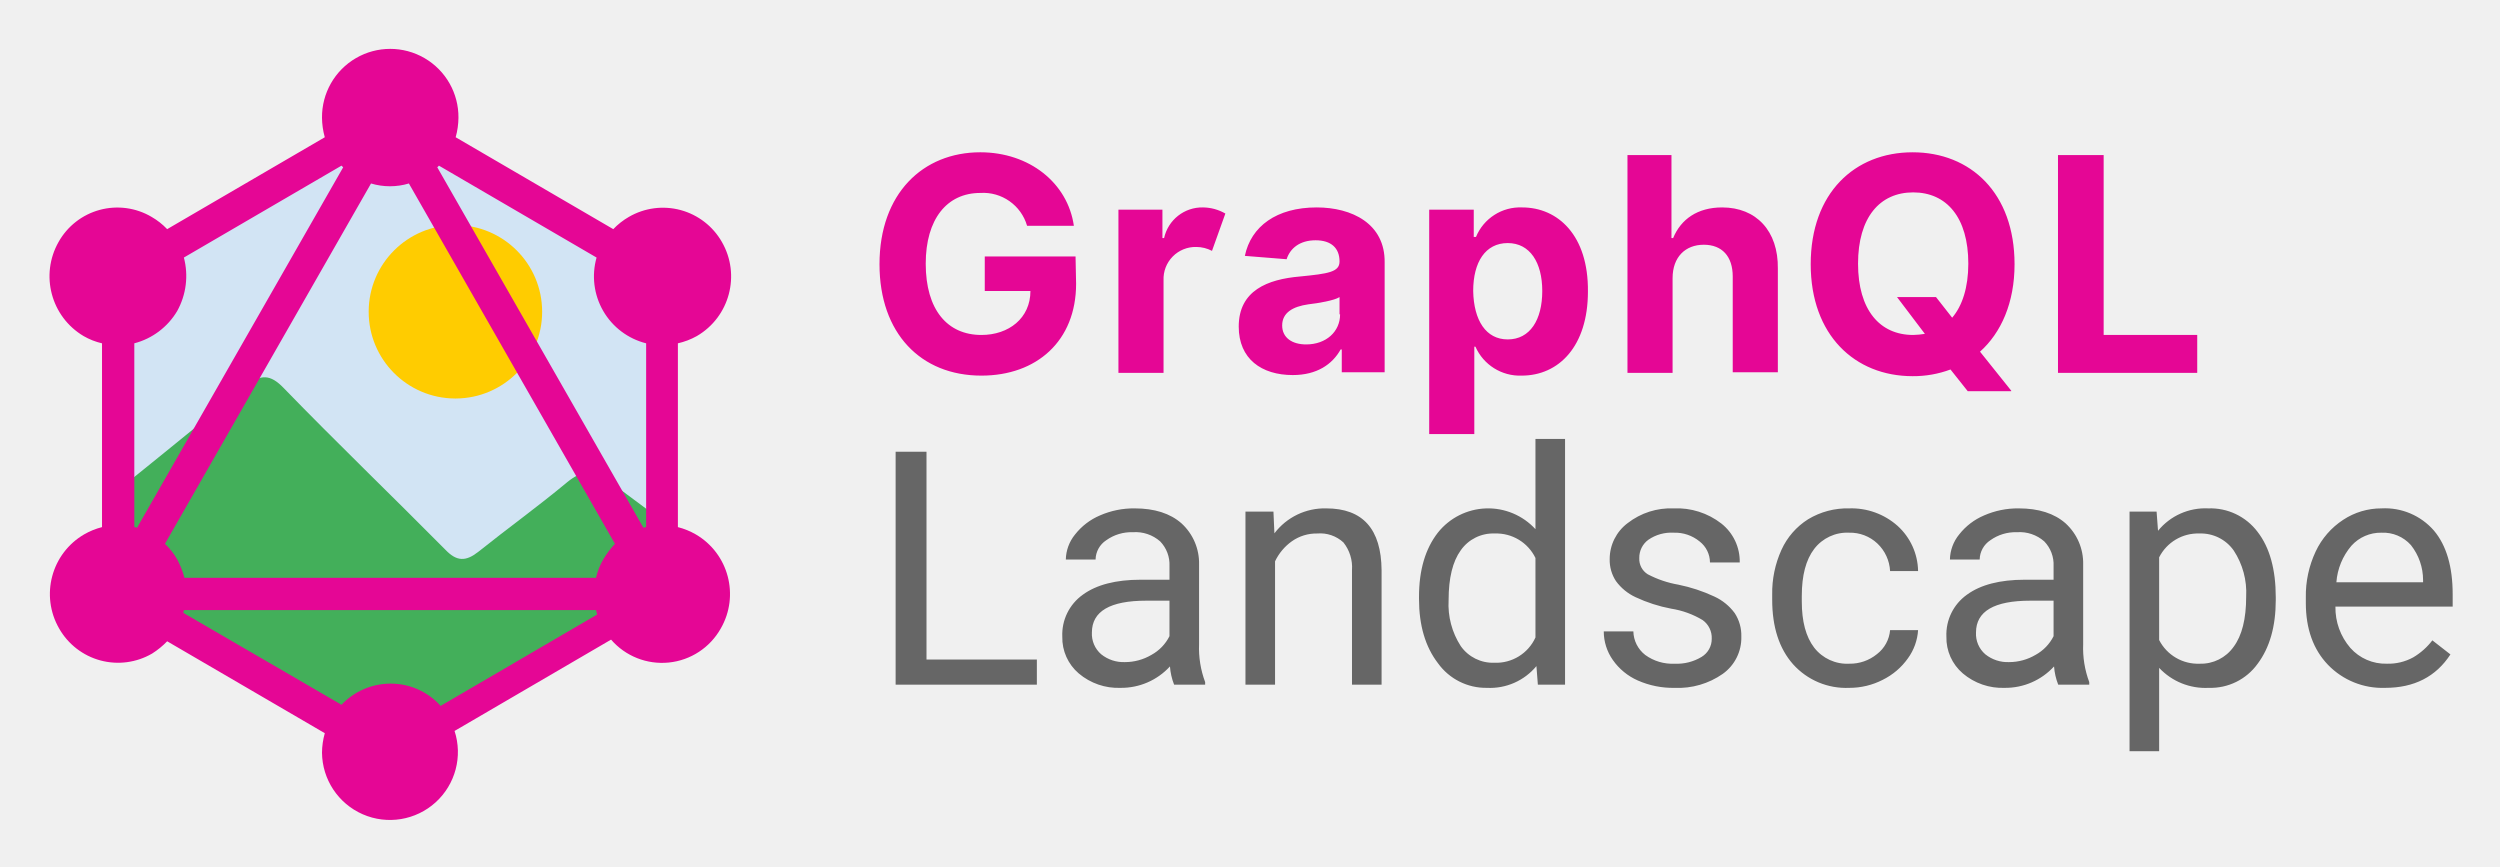
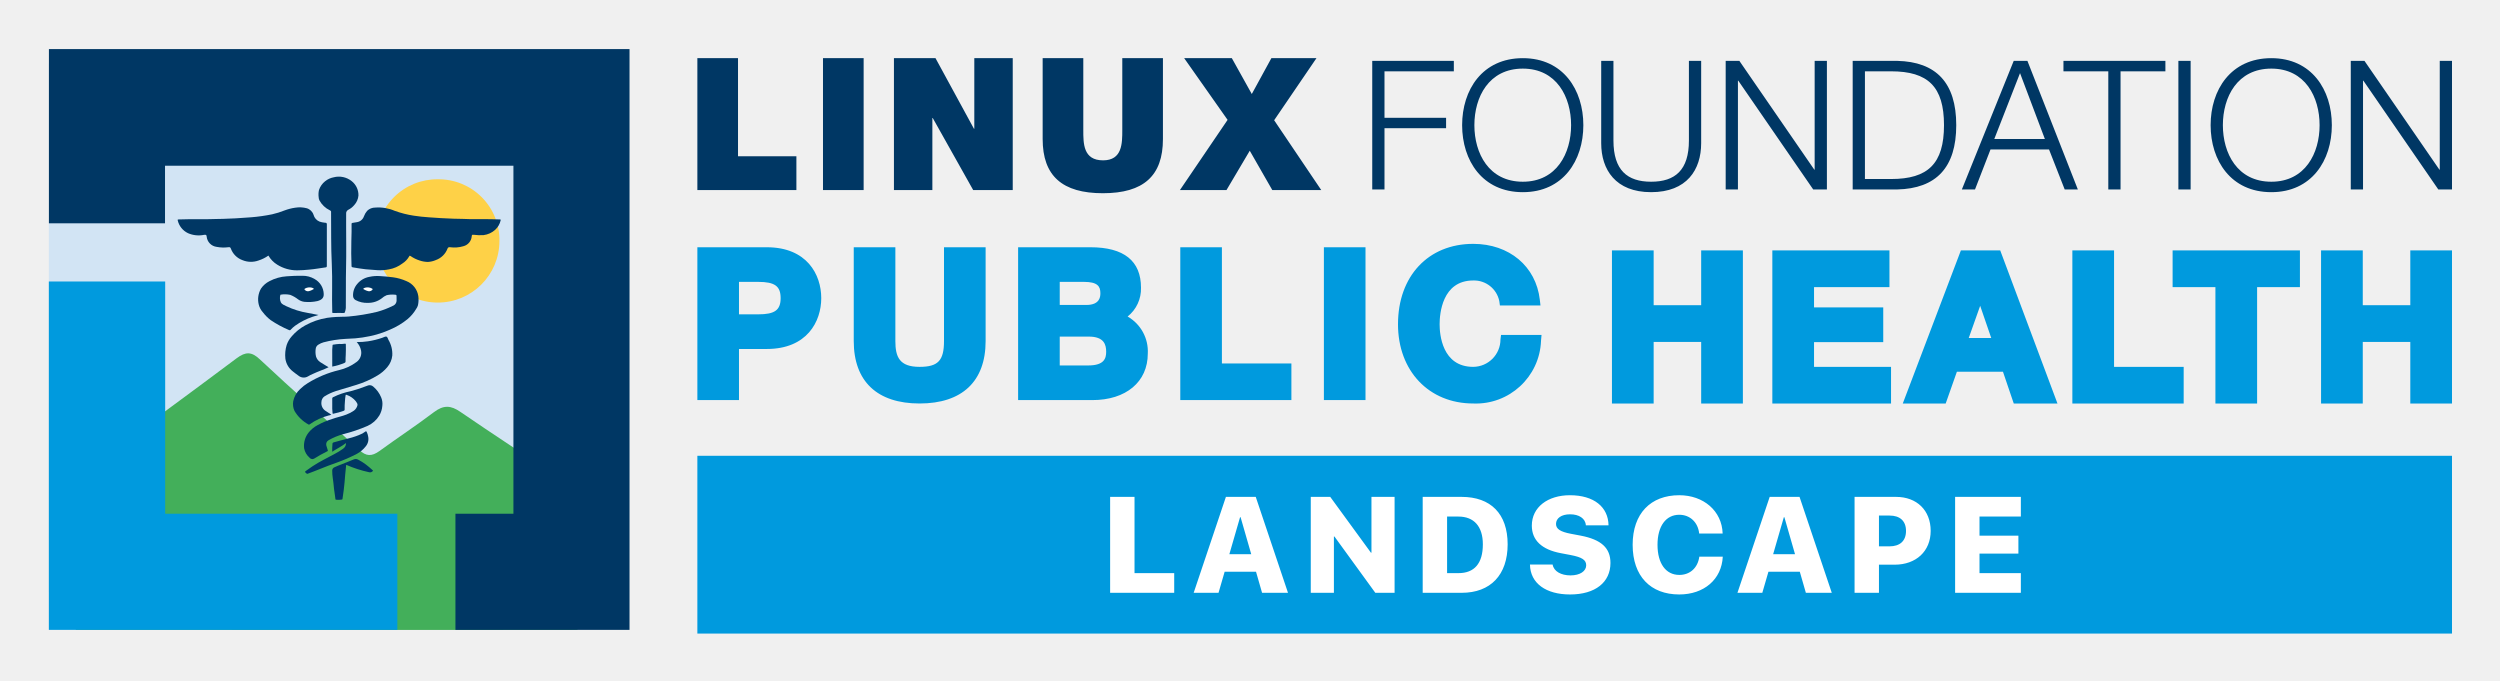
- <svg xmlns="http://www.w3.org/2000/svg" role="img" viewBox="0.23 -0.77 403.78 140.03">
+ <svg xmlns="http://www.w3.org/2000/svg" role="img" viewBox="8.03 -5.97 908.44 247.44">
  <defs>
-     <style>.cls-1{fill:none}.cls-5{fill:#d2e4f4}.cls-7{fill:#fc0}</style>
    <clipPath id="clip-path">
-       <path d="M106.442 96.248L62.22 120.635 18.99 94.53l.99-50.492 44.223-24.387 43.23 26.105z" class="cls-1" />
+       <path fill="none" d="M35.568 105.037h182.308V248.78H35.568z" />
    </clipPath>
-     <clipPath id="clip-path-2">
-       <path d="M85.105 21.76l-53.238 5.457L9.973 76.051l31.345 42.476 52.337-5.157 22.795-48.232L85.105 21.76z" class="cls-1" />
-     </clipPath>
-     <clipPath id="clip-path-3">
-       <path d="M7.509 15.664h106.89v106.89H7.509z" class="cls-1" />
-     </clipPath>
+     <style>.cls-2{fill:#009ade}.cls-7{fill:#003764}.cls-8{fill:#fff}</style>
  </defs>
-   <g clip-path="url(#clip-path)">
-     <g clip-path="url(#clip-path-2)">
-       <g clip-path="url(#clip-path-3)">
-         <path d="M8.734 54.157V91.91c8.804-7.112 17.598-14.222 26.348-21.414 2.337-1.904 3.894-1.904 6.057.346 8.566 8.825 17.478 17.39 26.13 26.13 1.817 1.903 3.288 1.903 5.278.346 4.759-3.807 9.69-7.355 14.363-11.248 2.509-2.077 4.412-1.99 6.921-.087 8.23 6.173 16.54 12.188 24.927 18.196V14.89H8.689v23.565h-22.947v15.702H8.734zm76.272-26.23a17.287 17.287 0 0 1 17.479 17.093q.002.235-.001.47a17.52 17.52 0 0 1-35.042-.07v-.016A17.34 17.34 0 0 1 84.64 27.925q.182-.001.365.001z" class="cls-5" />
-         <ellipse cx="84.244" cy="46.161" class="cls-5" rx="24.121" ry="25.935" />
-         <path fill="#43af5a" d="M99.991 115.91h23.674V95.236c-8.386-6.008-16.697-12.022-24.926-18.195-2.51-1.903-4.413-1.99-6.922.087-4.672 3.893-9.604 7.44-14.363 11.248-1.99 1.557-3.46 1.557-5.277-.346-8.653-8.739-17.565-17.305-26.13-26.13-2.163-2.25-3.72-2.25-6.057-.346-8.75 7.192-17.544 14.302-26.349 21.414v42.578l70.676-9.637v21.585h15.674z" />
-         <path d="M73.854 63.593a14.008 14.008 0 1 0-.14 0h.14z" class="cls-7" />
-       </g>
-       <path d="M182.348 29.244A15.544 15.544 0 1 0 166.65 13.7a15.544 15.544 0 0 0 15.698 15.544z" class="cls-7" />
+   <path d="M261.435 159.653h637.592v64.601H261.435z" class="cls-2" />
+   <path fill="#d2e4f4" d="M25.778 17.025H218.95v192.098H25.778z" />
+   <g id="gPSyY2">
+     <path fill="#fed147" d="M167.167 59.175A22.102 22.102 0 0 1 189.513 81.631a22.401 22.401 0 0 1-44.802-.111 22.169 22.169 0 0 1 22.456-22.345z" />
+     <g clip-path="url(#clip-path)">
+       <path fill="#43af5a" d="M20.871 126.787V44.953c0-10.352 4.545-14.493 15.909-14.493H216.797c10.765 0 15.191 3.923 15.31 13.73q.179 82.215 0 164.431c0 9.916-4.904 14.275-15.909 14.275-60.046.109-119.972 0-180.017 0-10.287 0-15.31-4.686-15.31-13.948zM126.609 43.973c-28.348 0-56.697.109-84.925-.109-4.306 0-6.22.872-6.22 5.23.12 37.158.12 74.206.12 111.364 0 1.635-.837 3.814 1.435 4.577 1.914.763 3.11-1.09 4.426-1.961 17.583-12.967 35.166-25.825 52.63-38.901 3.23-2.397 5.383-2.397 8.373.436 11.842 11.115 24.162 21.902 36.123 32.908 2.512 2.397 4.545 2.397 7.296.436 6.579-4.795 13.397-9.262 19.856-14.166 3.469-2.615 6.1-2.506 9.569-.109 11.961 8.172 24.042 16.127 36.243 24.082 1.435.981 2.871 2.942 4.904 2.07s1.316-3.051 1.316-4.795q0-57.861.12-115.614c0-4.468-1.435-5.666-6.22-5.666-28.348.218-56.697.218-85.045.218z" />
    </g>
  </g>
-   <path fill="#e50695" d="M173.943 40.648h-14.662v5.577h7.376c0 4.407-3.508 7.106-7.916 7.106-5.487 0-8.995-4.048-8.995-11.514 0-7.196 3.418-11.424 8.815-11.424a7.376 7.376 0 0 1 7.556 5.307h7.556c-.99-6.926-7.196-11.874-15.112-11.874-9.265 0-16.281 6.657-16.281 18.08 0 11.155 6.656 17.991 16.461 17.991 8.905 0 15.292-5.577 15.292-14.842l-.09-4.408zm14.303-2.968h-.27v-4.588h-7.106v26.356h7.286V44.515a5.174 5.174 0 0 1 5.307-5.397 5.485 5.485 0 0 1 2.519.63l2.158-6.027a7.353 7.353 0 0 0-3.598-.99 6.3 6.3 0 0 0-6.296 4.948zm24.647-4.948c-6.477 0-10.615 3.058-11.604 7.826l6.746.54c.54-1.71 2.07-3.06 4.678-3.06 2.519 0 3.868 1.26 3.868 3.42 0 1.708-1.8 1.978-6.387 2.428-5.217.45-9.895 2.249-9.895 8.096 0 5.217 3.688 7.825 8.726 7.825 3.868 0 6.386-1.709 7.736-4.137h.18v3.688h6.926V41.637c.09-6.297-5.307-8.905-10.974-8.905zm3.778 17.27c0 2.79-2.25 4.858-5.487 4.858-2.25 0-3.868-1.08-3.868-3.058 0-2.07 1.709-3.059 4.227-3.419 1.62-.18 4.228-.63 5.038-1.169v2.789zm29.414-17.27a7.71 7.71 0 0 0-7.466 4.767h-.36v-4.407h-7.196v36.25h7.286V55.22h.18a7.844 7.844 0 0 0 7.466 4.677c6.027 0 10.705-4.767 10.705-13.582.09-9.086-4.858-13.583-10.615-13.583zm-2.339 21.318c-3.508 0-5.487-3.058-5.577-7.825 0-4.678 1.98-7.736 5.577-7.736s5.578 3.148 5.578 7.736c0 4.677-1.98 7.825-5.578 7.825zm34.632-21.318c-3.958 0-6.656 1.889-7.916 4.947h-.27V24.276h-7.106v35.172h7.287V44.156c0-3.419 2.068-5.398 5.037-5.398s4.677 1.89 4.677 5.128v15.472h7.287V42.626c.09-6.116-3.509-9.894-8.996-9.894zm46.686 29.594l-5.038-6.297c3.419-3.058 5.578-7.915 5.578-14.122 0-11.514-7.107-18.08-16.462-18.08s-16.461 6.566-16.461 18.08c0 11.424 7.106 18.08 16.461 18.08a17.157 17.157 0 0 0 6.117-1.08l2.788 3.51h7.017zm-9.535-11.784l-2.609-3.328h-6.297l4.498 5.937a13.42 13.42 0 0 1-1.889.18c-5.397 0-8.905-4.048-8.905-11.514s3.508-11.514 8.905-11.514 8.905 4.048 8.905 11.514c0 3.868-.99 6.836-2.608 8.725zm39.579 2.789h-15.112V24.276h-7.376v35.172h22.488v-6.117zm-242.333.179a11.147 11.147 0 0 0 4.048-15.201 10.959 10.959 0 0 0-15.022-4.048 11.149 11.149 0 0 0-2.519 1.979L73.826 21.398a12.097 12.097 0 0 0 .45-3.149 11.02 11.02 0 1 0-22.039 0 12.097 12.097 0 0 0 .45 3.149L27.23 36.24a11.149 11.149 0 0 0-2.518-1.98A10.882 10.882 0 0 0 9.69 38.31a11.228 11.228 0 0 0 4.047 15.202 10.76 10.76 0 0 0 2.969 1.17v29.684a11.388 11.388 0 0 0-2.879 1.169 11.147 11.147 0 0 0-4.047 15.202 10.938 10.938 0 0 0 15.022 4.048 12.973 12.973 0 0 0 2.428-1.98l25.457 14.843a12.097 12.097 0 0 0-.45 3.148 10.975 10.975 0 1 0 21.409-3.508l25.277-14.752a10.887 10.887 0 0 0 17.72-1.799 11.147 11.147 0 0 0-4.048-15.202 11.388 11.388 0 0 0-2.878-1.17V54.68a11.354 11.354 0 0 0 3.058-1.17zM22.373 84.455c-.18 0-.27-.09-.45-.09V54.68a11.396 11.396 0 0 0 6.926-5.217 11.675 11.675 0 0 0 1.08-8.636l25.457-14.842.27.27zm49.024 28.785a10.814 10.814 0 0 0-8.096-3.598 10.926 10.926 0 0 0-7.915 3.418L29.839 98.217c0-.18.09-.27.09-.45h66.565c.09.27.09.45.18.72zm26.266-23.657a10.76 10.76 0 0 0-1.17 2.968H30.02a13.554 13.554 0 0 0-1.17-2.968 10.637 10.637 0 0 0-1.979-2.519l33.283-58.2a10.624 10.624 0 0 0 6.117 0l33.282 58.2a14.15 14.15 0 0 0-1.889 2.519zm6.927-5.217c-.18 0-.27.09-.45.09l-33.283-58.2.27-.27 25.457 14.842a11.142 11.142 0 0 0 8.006 13.853z" />
-   <path fill="#666" d="M149.87 72.194h-4.986v37.617h22.812v-4.056H149.87V72.194zm44.024 18.214a8.715 8.715 0 0 0-2.842-6.653q-2.739-2.415-7.57-2.415a13.56 13.56 0 0 0-5.594 1.136 10.143 10.143 0 0 0-4.03 3.087 6.595 6.595 0 0 0-1.485 4.044h4.805a3.807 3.807 0 0 1 1.731-3.126 6.97 6.97 0 0 1 4.288-1.292 6.021 6.021 0 0 1 4.418 1.486 5.37 5.37 0 0 1 1.5 3.991v2.196h-4.652q-6.02 0-9.339 2.416a7.902 7.902 0 0 0-3.32 6.782 7.564 7.564 0 0 0 2.648 5.93 9.866 9.866 0 0 0 6.782 2.337 10.662 10.662 0 0 0 7.957-3.462 10.024 10.024 0 0 0 .672 2.946h5.012v-.415a15.726 15.726 0 0 1-.982-6.123zm-4.78 11.574a7.034 7.034 0 0 1-2.919 3.022 8.401 8.401 0 0 1-4.263 1.164 5.756 5.756 0 0 1-3.85-1.267 4.35 4.35 0 0 1-1.498-3.513q0-5.14 8.784-5.141h3.746zm25.319-20.642a10.185 10.185 0 0 0-8.371 4.03l-.155-3.513h-4.52v27.954h4.779V89.89a8.42 8.42 0 0 1 2.738-3.255 6.899 6.899 0 0 1 4.082-1.24 5.54 5.54 0 0 1 4.225 1.447 6.436 6.436 0 0 1 1.382 4.47v18.498h4.78V91.338q-.078-9.998-8.94-9.998zm33.793 3.358a10.373 10.373 0 0 0-15.76.556q-3.049 3.914-3.049 10.347v.361q0 6.408 3.062 10.386a9.546 9.546 0 0 0 7.918 3.979 9.733 9.733 0 0 0 7.984-3.514l.232 2.997h4.392V70.127h-4.78zm0 17.49a6.97 6.97 0 0 1-6.64 4.083 6.346 6.346 0 0 1-5.426-2.687 12.4 12.4 0 0 1-1.963-7.44q0-5.322 1.963-8.036a6.376 6.376 0 0 1 5.477-2.712 7.027 7.027 0 0 1 6.588 3.953zm28.884-6.613a25.798 25.798 0 0 0-5.8-1.912 16.813 16.813 0 0 1-4.948-1.679 2.898 2.898 0 0 1-1.369-2.61 3.578 3.578 0 0 1 1.472-2.97 6.538 6.538 0 0 1 4.083-1.137 6.245 6.245 0 0 1 4.198 1.421 4.315 4.315 0 0 1 1.666 3.384h4.806a7.796 7.796 0 0 0-2.958-6.278 11.685 11.685 0 0 0-7.713-2.454 11.347 11.347 0 0 0-7.427 2.377 7.251 7.251 0 0 0-2.907 5.813 6.178 6.178 0 0 0 1.021 3.565 8.194 8.194 0 0 0 3.152 2.583 24.071 24.071 0 0 0 5.761 1.86 14.058 14.058 0 0 1 5.09 1.848 3.52 3.52 0 0 1 1.459 3.01 3.374 3.374 0 0 1-1.64 2.932 7.705 7.705 0 0 1-4.353 1.098 7.468 7.468 0 0 1-4.742-1.408 4.947 4.947 0 0 1-1.924-3.81h-4.78a8 8 0 0 0 1.46 4.61 9.659 9.659 0 0 0 4.043 3.32 14.08 14.08 0 0 0 5.942 1.19 12.574 12.574 0 0 0 7.777-2.261 7.154 7.154 0 0 0 2.997-6.007 6.577 6.577 0 0 0-1.072-3.81 8.462 8.462 0 0 0-3.295-2.675zm16.133-7.686a6.69 6.69 0 0 1 5.646-2.622 6.39 6.39 0 0 1 4.56 1.744 6.589 6.589 0 0 1 2.053 4.456h4.522a10.067 10.067 0 0 0-3.32-7.311 11.21 11.21 0 0 0-7.815-2.816 12.219 12.219 0 0 0-6.627 1.757 11.41 11.41 0 0 0-4.302 4.934 16.828 16.828 0 0 0-1.499 7.26v.8q0 6.614 3.372 10.426a11.512 11.512 0 0 0 9.082 3.81 11.745 11.745 0 0 0 5.386-1.292 10.894 10.894 0 0 0 4.069-3.461 8.671 8.671 0 0 0 1.654-4.573h-4.522a5.455 5.455 0 0 1-2.118 3.875 6.885 6.885 0 0 1-4.47 1.55 6.722 6.722 0 0 1-5.684-2.61q-1.99-2.608-1.989-7.44v-.905q0-4.96 2.002-7.582zm43.443 2.52a8.716 8.716 0 0 0-2.842-6.654q-2.739-2.415-7.57-2.415a13.56 13.56 0 0 0-5.593 1.136 10.14 10.14 0 0 0-4.03 3.087 6.596 6.596 0 0 0-1.486 4.044h4.805a3.807 3.807 0 0 1 1.732-3.126 6.97 6.97 0 0 1 4.288-1.292 6.021 6.021 0 0 1 4.418 1.486 5.37 5.37 0 0 1 1.499 3.99v2.197h-4.65q-6.02 0-9.34 2.416a7.904 7.904 0 0 0-3.32 6.782 7.564 7.564 0 0 0 2.648 5.93 9.864 9.864 0 0 0 6.781 2.337 10.663 10.663 0 0 0 7.958-3.462 9.992 9.992 0 0 0 .672 2.945h5.012v-.414a15.714 15.714 0 0 1-.982-6.123zm-4.779 11.573a7.037 7.037 0 0 1-2.92 3.022 8.401 8.401 0 0 1-4.263 1.164 5.756 5.756 0 0 1-3.85-1.267 4.35 4.35 0 0 1-1.497-3.513q0-5.14 8.783-5.141h3.747zM356.89 81.34a9.847 9.847 0 0 0-8.113 3.617l-.232-3.1h-4.367v38.7h4.78v-13.459a10.247 10.247 0 0 0 8.01 3.229 9.358 9.358 0 0 0 7.905-3.901q2.918-3.901 2.92-10.282v-.44q0-6.768-2.933-10.567a9.534 9.534 0 0 0-7.97-3.797zm4.094 22.36a6.46 6.46 0 0 1-5.464 2.726 7.04 7.04 0 0 1-6.562-3.824V89.245a7.027 7.027 0 0 1 6.51-3.85 6.492 6.492 0 0 1 5.53 2.74 12.352 12.352 0 0 1 2.015 7.466q0 5.374-2.029 8.1zm23.885-22.36a11.172 11.172 0 0 0-6.187 1.847 12.39 12.39 0 0 0-4.444 5.116 16.776 16.776 0 0 0-1.589 7.427v.879q0 6.252 3.566 9.985a12.21 12.21 0 0 0 9.249 3.733q7.027 0 10.54-5.4l-2.919-2.273a10.77 10.77 0 0 1-3.074 2.739 8.325 8.325 0 0 1-4.289 1.033 7.593 7.593 0 0 1-5.878-2.545 9.936 9.936 0 0 1-2.415-6.678h18.937v-1.99q0-6.69-3.023-10.282a10.469 10.469 0 0 0-8.474-3.591zm6.717 11.936h-14.002a10.232 10.232 0 0 1 2.429-5.904 6.376 6.376 0 0 1 4.856-2.105 6.003 6.003 0 0 1 4.754 2.002 9.105 9.105 0 0 1 1.963 5.645z" />
+   <path d="M68.054 180.706V96.318H25.778v126.59H152.42v-42.202H68.054z" class="cls-2" />
+   <path d="M236.783 11.865H25.806v63.308h42.188V54.251h126.603v126.455h-21.071v42.202h63.257V11.865z" class="cls-7" />
+   <path d="M135.784 78.27c0-1.084.005-1.982-.004-2.88-.002-.226.05-.316.34-.373.508-.099 1.024-.15 1.533-.245a3.207 3.207 0 0 0 2.633-2.158 6.637 6.637 0 0 1 1.14-1.956 4.143 4.143 0 0 1 2.961-1.2 15.033 15.033 0 0 1 7.07 1.179 35.681 35.681 0 0 0 6.97 1.772c1.797.304 3.609.437 5.424.586 1.46.12 2.921.199 4.382.293 1.541.099 3.085.123 4.623.212 1.186.068 2.369.009 3.55.077 3.504.201 7.012.01 10.515.113.908.027 1.817.072 2.726.074.316.001.366.106.301.356a6.637 6.637 0 0 1-2.008 3.444 7.747 7.747 0 0 1-4.152 1.896 17.567 17.567 0 0 1-3.615-.113c-.593-.043-.674-.012-.73.545a4.016 4.016 0 0 1-3.005 3.598 11.435 11.435 0 0 1-4.867.376c-.47-.043-.72.021-.919.484a7.072 7.072 0 0 1-4.249 4.179 8.33 8.33 0 0 1-2.884.683 9.748 9.748 0 0 1-2.994-.52 12.228 12.228 0 0 1-3.284-1.608c-.216-.155-.373-.22-.503.071a7.321 7.321 0 0 1-2.525 2.644 11.158 11.158 0 0 1-4.781 2.1 15.958 15.958 0 0 1-4.236.308c-1.421-.111-2.849-.191-4.269-.329-1.595-.154-3.163-.457-4.741-.705-.253-.04-.403-.138-.416-.446-.129-3.047-.146-6.096-.069-9.142.03-1.168.046-2.338.083-3.321zm-30.217 8.63a13.415 13.415 0 0 1-3.645 1.803 8.066 8.066 0 0 1-5.794-.145 7.03 7.03 0 0 1-4.232-4.256c-.157-.432-.434-.501-.853-.44a13.177 13.177 0 0 1-4.277-.123 4.168 4.168 0 0 1-3.642-3.766c-.071-.625-.235-.687-.94-.606a9.66 9.66 0 0 1-5.842-.607 6.861 6.861 0 0 1-3.745-4.707c-.069-.323.187-.273.404-.283 2.699-.123 5.399-.094 8.1-.097 1.042-.001 2.087.042 3.125-.01 1.603-.081 3.208-.037 4.809-.103 1.542-.064 3.085-.112 4.626-.19 1.896-.096 3.789-.239 5.68-.388a63.993 63.993 0 0 0 7.561-1.074 30.075 30.075 0 0 0 4.505-1.405 18.355 18.355 0 0 1 3.923-1.006 10.109 10.109 0 0 1 4.177.207 3.671 3.671 0 0 1 2.459 2.389 3.696 3.696 0 0 0 2.152 2.454 7.992 7.992 0 0 0 1.927.406c.365.036.758-.015.755.553q-.04 7.588-.006 15.176a.447.447 0 0 1-.458.511c-1.972.266-3.923.644-5.916.808-1.46.12-2.922.278-4.383.262a13.482 13.482 0 0 1-7.285-2.072 9.305 9.305 0 0 1-3.186-3.289zm54.474 14.754a6.938 6.938 0 0 0-4.29-5.458 17.604 17.604 0 0 0-4.895-1.401c-1.591-.238-3.19-.311-4.786-.445a13.55 13.55 0 0 0-3.83.281 7.451 7.451 0 0 0-4.429 2.613 6.241 6.241 0 0 0-1.488 4.352 1.773 1.773 0 0 0 .892 1.461 8.671 8.671 0 0 0 4.528 1.031 8.119 8.119 0 0 0 4.998-1.648 5.966 5.966 0 0 1 1.79-1.14 8.997 8.997 0 0 1 2.81-.2c.791.037.789.065.789.758a11.07 11.07 0 0 0 .006 1.126 2.12 2.12 0 0 1-1.417 2.207 30.621 30.621 0 0 1-5.636 2.149 72.648 72.648 0 0 1-10.332 1.7c-1.506.145-3.013.047-4.52.157-1.098.08-2.193.145-3.279.317a24.358 24.358 0 0 0-8.086 2.804 17.317 17.317 0 0 0-4.819 3.919 9.173 9.173 0 0 0-1.84 3.13 12.423 12.423 0 0 0-.482 4.982 7.09 7.09 0 0 0 2.742 4.662c.625.554 1.358 1.009 2.021 1.531a3.003 3.003 0 0 0 3.453.261 13.015 13.015 0 0 1 1.87-.944c1.818-.878 3.784-1.477 5.622-2.382-1.033-.652-2.109-1.228-3.108-1.906a3.723 3.723 0 0 1-1.464-1.992 7.462 7.462 0 0 1-.122-2.715 1.993 1.993 0 0 1 .982-1.598 6.929 6.929 0 0 1 1.868-.844 39.984 39.984 0 0 1 8.019-1.255c1.174-.069 2.348-.142 3.523-.193a41.861 41.861 0 0 0 5.108-.754 35.541 35.541 0 0 0 7.526-2.413 26.19 26.19 0 0 0 6.296-3.762A14.136 14.136 0 0 0 159.247 106.29a4.075 4.075 0 0 0 .664-1.362 9.761 9.761 0 0 0 .13-3.274z" class="cls-7" />
+   <path d="M137.639 118.329a24.592 24.592 0 0 0 4.099-.275 29.125 29.125 0 0 0 5.223-1.284c.485-.161 1.021-.516 1.441-.429.459.096.54.74.766 1.151a10.107 10.107 0 0 1 1.411 5.733 7.717 7.717 0 0 1-1.838 4.245 13.735 13.735 0 0 1-3.557 3.008 34.066 34.066 0 0 1-7.693 3.417c-2.483.779-4.997 1.48-7.479 2.26a19.098 19.098 0 0 0-4.089 1.916 2.569 2.569 0 0 0-1.099 2.074 3.341 3.341 0 0 0 1.693 3.309c.609.421 1.221.839 1.89 1.245a2.257 2.257 0 0 1-.945.304 20.567 20.567 0 0 0-6.867 3.198.411.411 0 0 1-.549.032 13.316 13.316 0 0 1-4.99-4.864 5.92 5.92 0 0 1-.478-3.542 8.213 8.213 0 0 1 2.495-4.397 15.11 15.11 0 0 1 2.807-2.195 38.637 38.637 0 0 1 11.409-4.73 16.988 16.988 0 0 0 6.258-2.904 4.146 4.146 0 0 0 1.684-4.202 6.282 6.282 0 0 0-1.59-3.072zm-6.624-10.576c-.622-0-1.244-.015-1.864.006-.322.011-.432-.095-.388-.364a.516.516 0 0 0 0-.098c-.188-5.739.121-11.487-.165-17.217-.317-6.369-.2-12.734-.264-19.1-.003-.342-.249-.421-.483-.551a8.419 8.419 0 0 1-3.697-3.496 2.655 2.655 0 0 1-.332-1.255 7.558 7.558 0 0 1 .112-2.586 6.858 6.858 0 0 1 2.23-3.2 6.986 6.986 0 0 1 3.113-1.435 7.443 7.443 0 0 1 6.498 1.354 6.467 6.467 0 0 1 2.508 5.26 5.801 5.801 0 0 1-1.53 3.476 6.47 6.47 0 0 1-2.125 1.689 1.484 1.484 0 0 0-.815 1.568c-.028 1.256-.008 2.513-.008 3.77 0 5.255.099 10.512-.027 15.764-.117 4.876-.012 9.75-.085 14.625a5.798 5.798 0 0 1-.356 1.554c-.063.211-.233.245-.457.24-.621-.012-1.243-.004-1.865-.004z" class="cls-7" />
+   <path d="M128.762 141.018c.001-.702.012-1.404-.005-2.105a.571.571 0 0 1 .357-.579 25.612 25.612 0 0 1 6.37-2.158 51.159 51.159 0 0 0 6.093-2.015 1.927 1.927 0 0 1 2.069.332 10.246 10.246 0 0 1 2.884 3.923 6.029 6.029 0 0 1 .43 3.098 8.12 8.12 0 0 1-1.094 3.495 9.664 9.664 0 0 1-4.259 3.776 56.529 56.529 0 0 1-8.947 3.027 22.922 22.922 0 0 0-5.196 2.165 1.687 1.687 0 0 0-.854 1.955c.159.558.324 1.116.514 1.667.066.193.103.29-.149.412a51.186 51.186 0 0 0-4.787 2.665 1.278 1.278 0 0 1-1.649-.304 6.013 6.013 0 0 1-2.001-3.439 7.732 7.732 0 0 1 1.688-5.793 10.323 10.323 0 0 1 3.212-2.628 27.559 27.559 0 0 1 5.39-2.264c1.64-.61 3.399-.915 5.026-1.561a11.934 11.934 0 0 0 2.828-1.468 3.487 3.487 0 0 0 1.243-1.934c.132-.514-.303-.994-.599-1.45a7.281 7.281 0 0 0-3.359-2.325c-.384-.176-.346.153-.366.281a15.345 15.345 0 0 0-.223 1.97 27.432 27.432 0 0 0-.117 3.065c.024.271-.091.396-.366.498a27.054 27.054 0 0 1-3.744 1.04c-.311.067-.255-.115-.282-.276a21.038 21.038 0 0 1-.107-3.068zm-4.99-32.536c-.806.243-1.493.418-2.153.654a24.483 24.483 0 0 0-6.374 3.271 11.413 11.413 0 0 0-1.595 1.443.452.452 0 0 1-.625.105 39.491 39.491 0 0 1-6.618-3.589 14.866 14.866 0 0 1-2.868-2.879 6.403 6.403 0 0 1-1.476-2.748 7.851 7.851 0 0 1 .803-5.84 8.149 8.149 0 0 1 3.055-2.687 15.473 15.473 0 0 1 6.32-1.783c1.886-.169 3.775-.195 5.667-.191a8.406 8.406 0 0 1 4.475 1.203 6.396 6.396 0 0 1 3.281 5.417c.068 1.468-.803 2.173-2.307 2.581a15.09 15.09 0 0 1-4.763.267 4.882 4.882 0 0 1-2.234-.888 11.19 11.19 0 0 0-2.89-1.647 9.303 9.303 0 0 0-3.392-.079c-.139.013-.172.077-.191.188a3.902 3.902 0 0 0 .202 2.607c.407.767 1.26 1.022 1.98 1.405a29.215 29.215 0 0 0 7.897 2.46c1.219.252 2.446.47 3.807.729z" class="cls-7" />
+   <path d="M133.778 155.016c-1.573 1.211-3.322 2.046-5.038 3.161a26.857 26.857 0 0 1 .113-3.015c.053-.247.185-.313.396-.375 1.836-.541 3.7-.999 5.555-1.483a24.863 24.863 0 0 0 4.936-1.759 7.399 7.399 0 0 0 1.04-.686c.24-.177.351-.137.492.101a5.729 5.729 0 0 1 .54 1.707 4.172 4.172 0 0 1-.926 3.611 10.052 10.052 0 0 1-3.09 2.62 58.18 58.18 0 0 1-7.64 3.327c-1.906.701-3.83 1.366-5.693 2.159-1.521.648-3.088 1.2-4.637 1.791-.411.157-.41-.184-.571-.28-.53-.318-.519-.427-.011-.794q1.132-.817 2.294-1.601c2.578-1.747 5.465-3.058 8.198-4.586a24.455 24.455 0 0 0 2.881-1.766 2.473 2.473 0 0 0 1.161-2.132zm.043 7.936c-.152 1.211-.254 2.415-.361 3.62-.162 1.833-.262 3.67-.521 5.497-.152 1.069-.27 2.142-.448 3.209-.021.129-.001.227-.209.275a7.634 7.634 0 0 1-2.116.068c-.34-.018-.276-.401-.298-.629-.142-1.478-.474-2.935-.576-4.418-.126-1.851-.581-3.674-.546-5.542a1.276 1.276 0 0 1 .856-1.228c1.687-.788 3.49-1.35 5.193-2.109.625-.279 1.253-.548 1.909-.778a1.736 1.736 0 0 1 1.467.132 20.466 20.466 0 0 1 2.779 1.742c.898.64 1.675 1.398 2.498 2.111.187.162.154.204-.025.371a1.269 1.269 0 0 1-1.304.346 43.66 43.66 0 0 1-8.123-2.614c-.049-.02-.102-.031-.174-.052zm-5.059-35.716c0-2.058.015-4.081-.01-6.103a14.599 14.599 0 0 0 .119-1.597c-.035-.288.259-.269.402-.289a16.389 16.389 0 0 1 2.039-.231 8.894 8.894 0 0 0 1.96-.086c.262-.064.435.002.43.317-.019 1.224.066 2.453-.033 3.671-.067.83-.068 1.657-.074 2.484-.002.277-.13.379-.38.496a20.521 20.521 0 0 1-4.453 1.339z" class="cls-7" />
+   <path d="M140.029 99.052c.081-.118.139-.309.252-.339a3.354 3.354 0 0 1 3.012.199c.32.234.013.496-.262.682-.705.479-1.511.339-3.002-.543zm-17.967 0c-.081-.118-.139-.309-.252-.339a3.354 3.354 0 0 0-3.012.199c-.32.234-.013.496.262.682.705.479 1.511.339 3.002-.543z" class="cls-8" />
+   <path d="M276.56 120.84h10.104c14.606 0 19.789-9.956 19.789-18.482s-5.183-18.482-19.789-18.482h-25.229v55.539h15.125zm0-24.382h6.986c6.014 0 8.147 1.544 8.147 5.899 0 4.352-2.132 5.896-8.147 5.896h-6.986zm74.497 21.5c0 7.101-2.156 9.379-8.872 9.379-7.328 0-8.801-3.589-8.801-9.379V83.876h-15.125v34.083c0 14.633 8.497 22.69 23.926 22.69 15.473 0 23.995-8.057 23.995-22.69V83.876h-15.123zm66.724-8.905a12.903 12.903 0 0 0 4.861-10.47c0-9.76-6.193-14.708-18.407-14.708h-26.246v55.539H404.958c12.242 0 20.151-6.628 20.151-16.886a14.592 14.592 0 0 0-7.328-13.476zm-7.795 12.821c0 2.451-.778 4.955-6.552 4.955h-10.321v-10.489h10.54c5.613 0 6.333 2.956 6.333 5.533zm-16.873-17.03v-8.387h8.795c4.957 0 5.972 1.633 5.972 4.084 0 1.064 0 4.303-5.098 4.303zM477.293 126.106h-25.251v-42.23h-15.124v55.54h40.375v-13.31zm11.805-42.23h15.125v55.539h-15.125zm64.376 31.852l-.208 1.629a9.984 9.984 0 0 1-9.902 9.98c-11.331 0-12.211-11.844-12.211-15.475 0-3.732.88-15.911 12.211-15.911a9.377 9.377 0 0 1 9.47 7.463l.226 1.606h14.742l-.239-2.079c-1.396-12.142-11.121-20.299-24.199-20.299-16.35 0-27.334 11.742-27.334 29.22 0 16.949 11.239 28.787 27.334 28.787a23.69 23.69 0 0 0 24.634-22.707q.004-.09.007-.18l.182-2.034zM626.197 104.94h-17.27V85.023h-15.154v55.644h15.154v-22.391h17.27v22.391h15.154V85.023h-15.154v19.917zm41.011 13.411h25.149v-12.609h-25.149V98.36h27.404V85.023h-42.558v55.644h43.136v-13.332h-27.982v-8.984zm53.362-33.328l-21.122 55.646h15.594l4.072-11.559h16.746l3.928 11.559h15.884l-20.811-55.646zm11.031 31.84h-8.182l4.158-11.716zm44.627-31.84h-15.154v55.644h40.45v-13.332h-25.296V85.023zm21.276 13.337h15.553v42.307h15.154V98.36h15.557V85.023h-46.264V98.36zm86.37 6.58h-17.271V85.023h-15.154v55.644h15.154v-22.391h17.271v22.391h15.154V85.023h-15.154v19.917z" class="cls-2" />
+   <path d="M434.708 209.441h-23.285v-34.855h8.865V202.292h14.42zm29.728-7.657h-11.4l-2.222 7.657h-9.034l11.715-34.855h10.845l11.716 34.855h-9.421zm-9.686-6.377h7.947l-3.865-13.43h-.193zm29.582 14.034v-34.855h7.077l14.783 20.266h.193v-20.266h8.405v34.855h-7.005l-14.855-20.459h-.192v20.459zm54.824-34.855c10.532 0 16.716 6.111 16.716 17.223 0 11.135-6.208 17.633-16.716 17.633H525.002v-34.855zm-5.289 27.706h4.13c5.773 0 8.865-3.503 8.865-10.459 0-6.546-3.261-10.097-8.865-10.097h-4.13zm38.351-3.116c.41 2.488 3.092 3.938 6.497 3.938 3.455 0 5.701-1.546 5.701-3.672 0-1.933-1.498-2.923-5.628-3.72l-3.575-.677c-6.956-1.304-10.556-4.71-10.556-10.023 0-6.716 5.821-11.039 13.841-11.039 8.768 0 13.938 4.3 14.034 10.942h-8.237c-.145-2.513-2.512-4.01-5.725-4.01s-5.121 1.449-5.121 3.502c0 1.836 1.595 2.851 5.387 3.575l3.575.676c7.439 1.426 10.821 4.445 10.821 9.928 0 7.005-5.483 11.449-14.687 11.449-8.695 0-14.444-4.01-14.564-10.869zM601.294 192.002c0-11.377 6.546-18.02 16.932-18.02 8.817 0 15.508 5.677 15.773 13.913h-8.526c-.435-4.106-3.357-6.812-7.247-6.812-4.83 0-7.898 4.13-7.898 10.894 0 6.836 3.044 10.966 7.923 10.966 3.889 0 6.715-2.56 7.271-6.642h8.526c-.41 8.284-6.835 13.743-15.821 13.743-10.435-0-16.932-6.643-16.932-18.043zm60.741 9.782h-11.4l-2.223 7.657h-9.034l11.715-34.855h10.846l11.715 34.855h-9.42zm-9.686-6.377h7.946l-3.864-13.43h-.193zm44.68-20.821c7.488 0 12.561 4.855 12.561 12.344 0 7.439-5.338 12.294-13.092 12.294h-5.7v10.218h-8.865v-34.855zm-6.231 17.972h3.84c3.769 0 5.99-1.957 5.99-5.604 0-3.623-2.222-5.579-5.941-5.579h-3.889zm51.562 16.884h-23.889v-34.855h23.889v7.15h-15.023v6.932h14.13v6.522h-14.13v7.102h15.023z" class="cls-8" />
+   <path d="M261.435 15.165H276.206v35.65h21.215V63.101h-35.986zm45.65 0h14.771v47.936h-14.771zm25.78 0h15.105L361.935 40.812h.135V15.165h13.964v47.936h-14.367l-14.703-26.184h-.135V63.101h-13.964zm97.747 29.407c0 13.36-7.049 19.671-21.82 19.671-14.77 0-21.886-6.311-21.886-19.671V15.165h14.77v26.117c0 4.834-.067 11.011 7.184 11.011 6.983 0 6.983-6.177 6.983-11.011V15.165h14.77zm23.494-6.982L438.329 15.165h17.321l7.251 13.025 7.117-13.025h16.381l-15.374 22.558L488.144 63.101h-17.791l-8.19-14.3-8.46 14.3H436.784zm52.564-21.443h29.648v3.796h-25.198v16.886h22.383v3.796h-22.383v22.252h-4.449zm54.719-.981c14.661 0 21.991 11.519 21.991 24.347 0 12.828-7.33 24.347-21.991 24.347-14.727 0-22.057-11.519-22.057-24.347 0-12.828 7.33-24.347 22.057-24.347zm0 44.898c12.304 0 17.54-10.341 17.54-20.551 0-10.21-5.236-20.551-17.54-20.551-12.37 0-17.606 10.342-17.606 20.551 0 10.21 5.236 20.551 17.606 20.551zm28.48-43.917h4.449V45.075c0 10.799 5.04 14.988 13.679 14.988 8.706 0 13.744-4.189 13.744-14.988V16.146h4.451V46.057c0 9.621-5.17 17.802-18.195 17.802-12.893 0-18.129-8.181-18.129-17.802zm45.232 0h4.974l27.227 39.532h.13V16.146h4.451v46.731h-4.974l-27.227-39.532h-.13v39.532h-4.451zm46.15 0h16.165c14.138.327 21.468 7.92 21.468 23.365 0 15.446-7.33 23.038-21.468 23.365h-16.165zM685.7 59.081h9.491c13.417 0 19.242-5.563 19.242-19.569s-5.825-19.569-19.242-19.569H685.7zm54.069-42.935h4.974l18.327 46.731h-4.777l-5.694-14.53h-21.27l-5.63 14.53h-4.777zm-7.068 28.405h18.391l-9.032-23.954zm25.139-28.405h37.044v3.796H778.587v42.935h-4.451V19.942h-16.297zm41.762 0h4.451v46.731h-4.451zm33.772-.981c14.661 0 21.991 11.519 21.991 24.347 0 12.828-7.33 24.347-21.991 24.347-14.727 0-22.057-11.519-22.057-24.347 0-12.828 7.33-24.347 22.057-24.347zm0 44.898c12.304 0 17.54-10.341 17.54-20.551 0-10.21-5.236-20.551-17.54-20.551-12.37 0-17.606 10.342-17.606 20.551 0 10.21 5.236 20.551 17.606 20.551zm28.872-43.917h4.974l27.227 39.532h.13V16.146h4.451v46.731h-4.974L866.827 23.345h-.13v39.532h-4.451z" class="cls-7" />
</svg>
